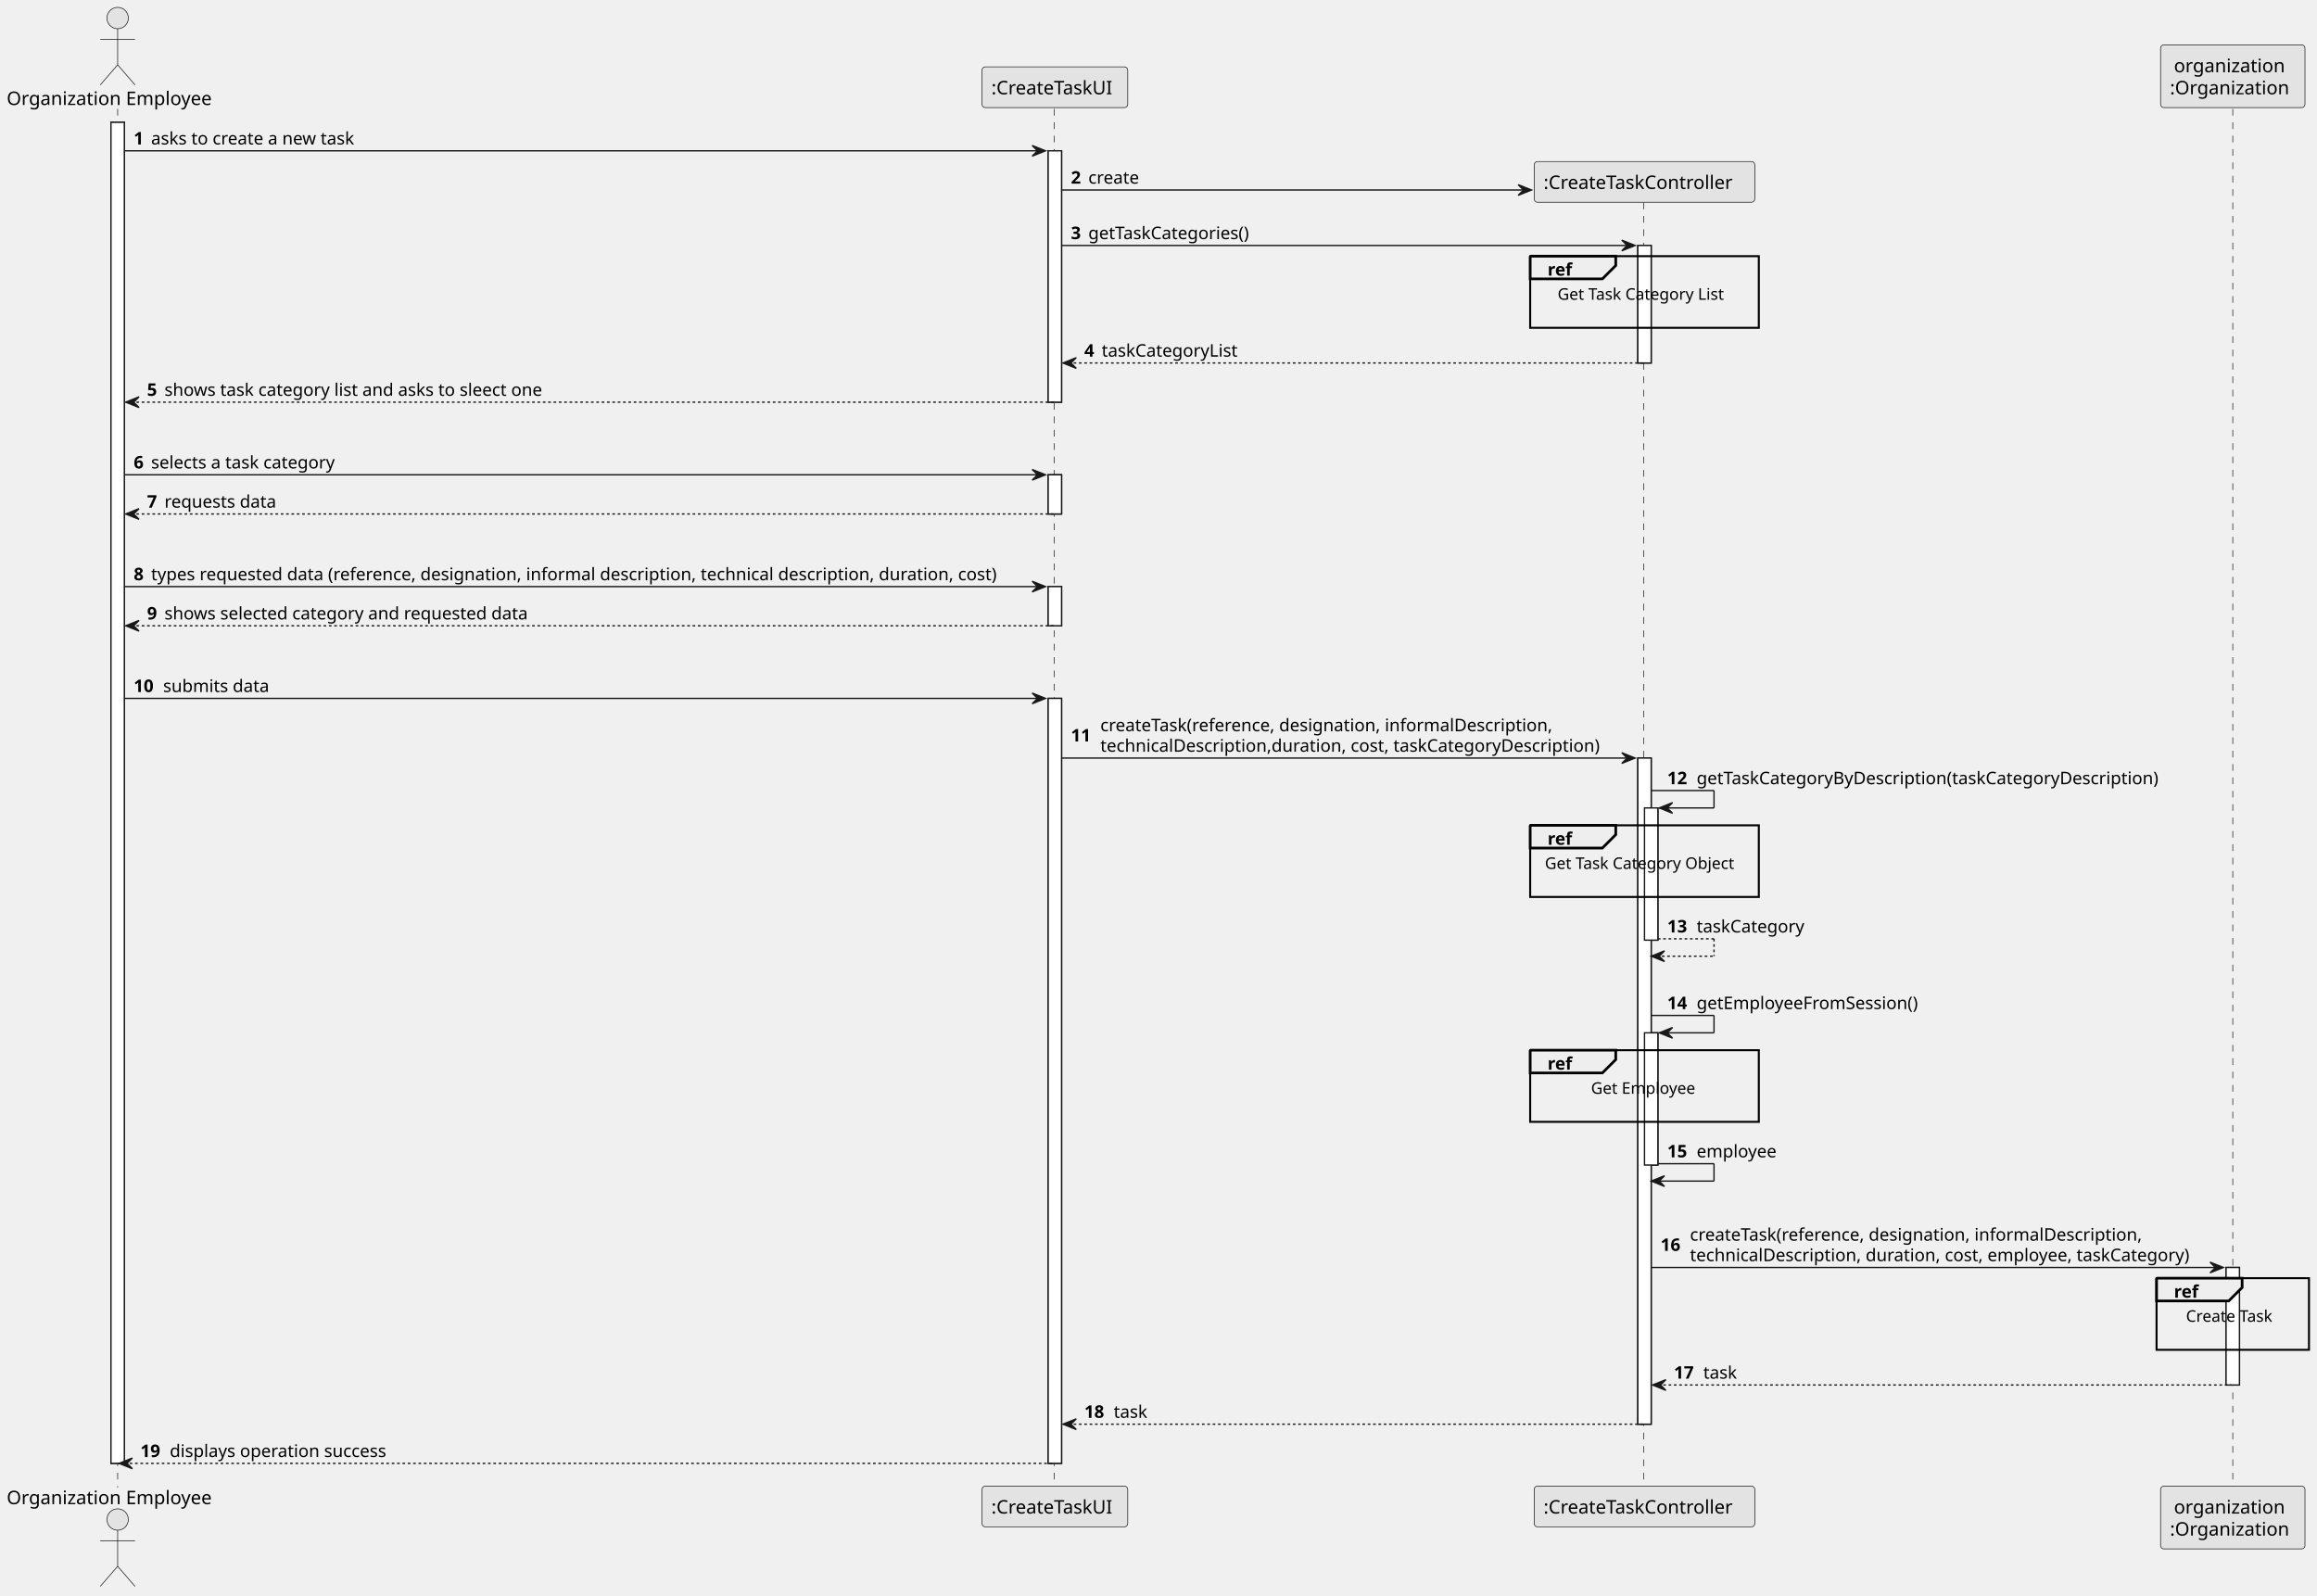
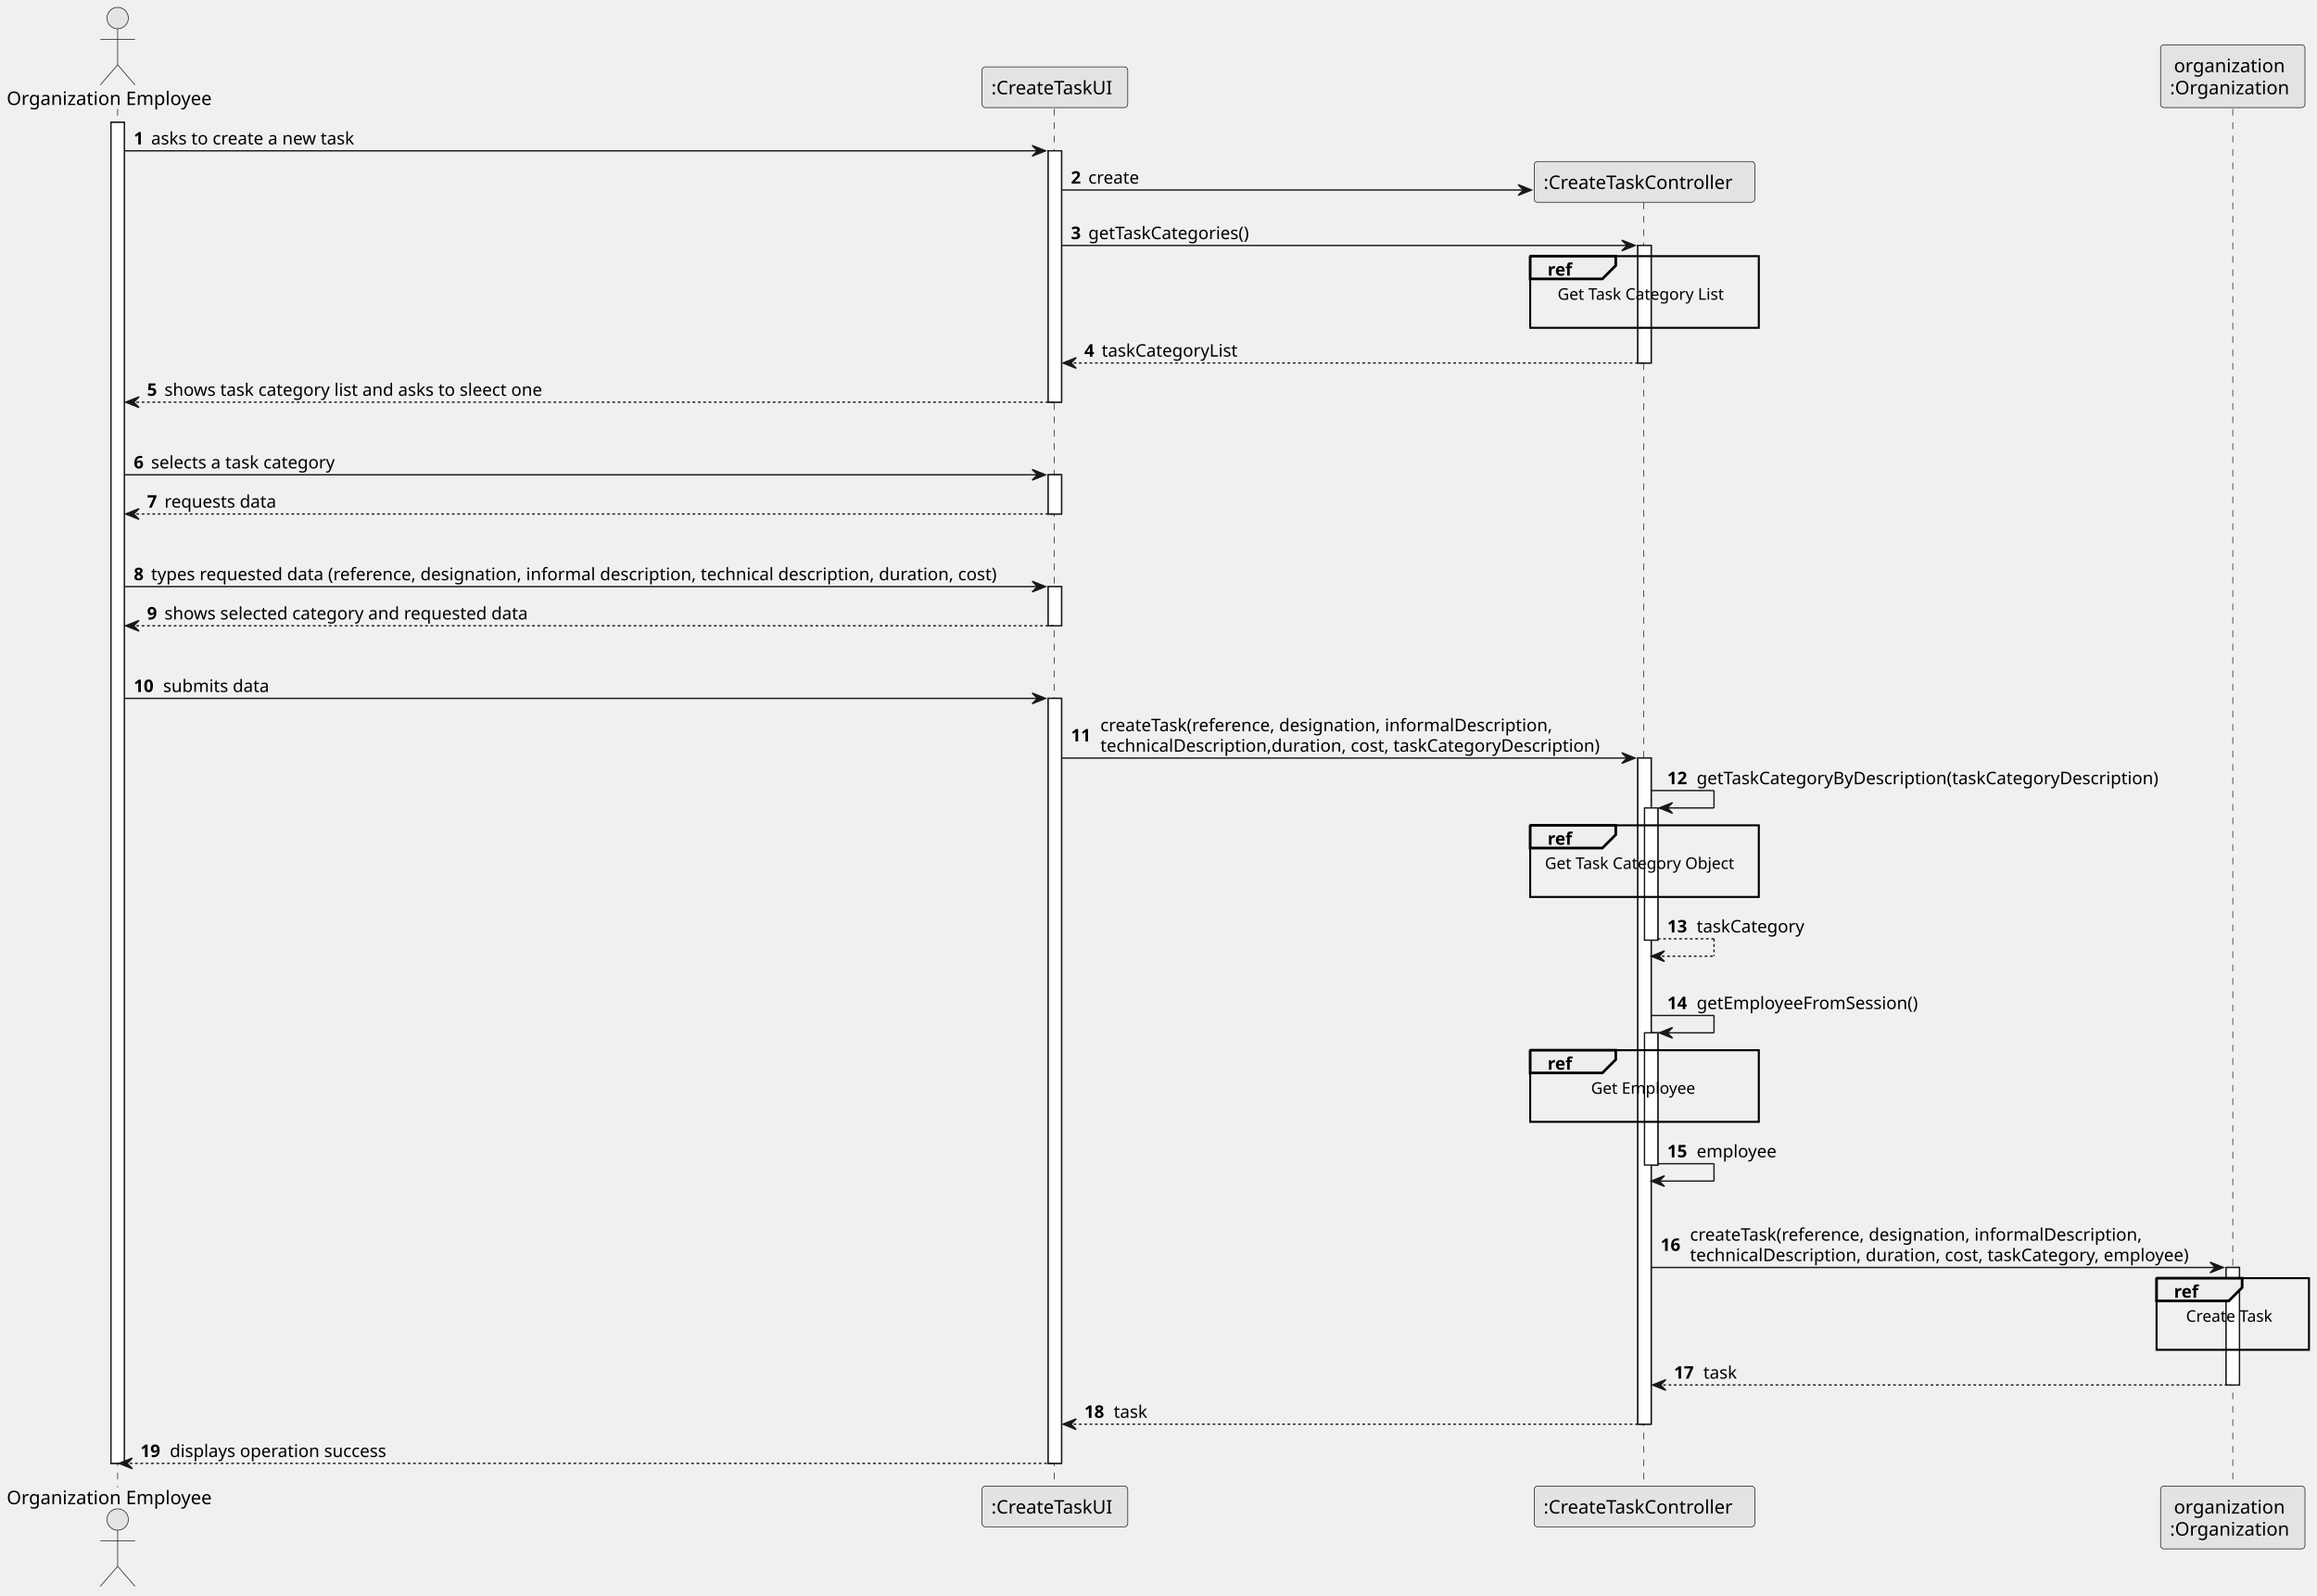
<svg xmlns="http://www.w3.org/2000/svg" contentStyleType="text/css" height="1193px" preserveAspectRatio="none" style="width:1733px;height:1193px;background:#FFFFFF;" version="1.1" viewBox="0 0 1733 1193" width="1733px" zoomAndPan="magnify">
  <defs />
  <g>
    <rect fill="#FFFFFF" height="1003.004" style="stroke:#181818;stroke-width:1.0;" width="10" x="83" y="91.488" />
    <rect fill="#FFFFFF" height="187.996" style="stroke:#181818;stroke-width:1.0;" width="10" x="784" y="112.799" />
    <rect fill="#FFFFFF" height="29.311" style="stroke:#181818;stroke-width:1.0;" width="10" x="784" y="355.106" />
    <rect fill="#FFFFFF" height="29.311" style="stroke:#181818;stroke-width:1.0;" width="10" x="784" y="438.727" />
    <rect fill="#FFFFFF" height="572.144" style="stroke:#181818;stroke-width:1.0;" width="10" x="784" y="522.348" />
    <rect fill="#FFFFFF" height="87.887" style="stroke:#181818;stroke-width:1.0;" width="10" x="1225" y="183.598" />
    <rect fill="#FFFFFF" height="498.213" style="stroke:#181818;stroke-width:1.0;" width="10" x="1225" y="566.969" />
    <rect fill="#FFFFFF" height="98.887" style="stroke:#181818;stroke-width:1.0;" width="10" x="1230" y="604.279" />
    <rect fill="#FFFFFF" height="98.887" style="stroke:#181818;stroke-width:1.0;" width="10" x="1230" y="772.477" />
    <rect fill="#FFFFFF" height="87.887" style="stroke:#181818;stroke-width:1.0;" width="10" x="1665" y="947.984" />
    <line style="stroke:#181818;stroke-width:0.5;stroke-dasharray:5.0,5.0;" x1="88" x2="88" y1="81.488" y2="1112.492" />
    <line style="stroke:#181818;stroke-width:0.5;stroke-dasharray:5.0,5.0;" x1="788.5" x2="788.5" y1="81.488" y2="1112.492" />
    <line style="stroke:#181818;stroke-width:0.5;stroke-dasharray:5.0,5.0;" x1="1229.5" x2="1229.5" y1="151.543" y2="1112.492" />
    <line style="stroke:#181818;stroke-width:0.5;stroke-dasharray:5.0,5.0;" x1="1670" x2="1670" y1="81.488" y2="1112.492" />
    <text fill="#000000" font-family="sans-serif" font-size="14" lengthAdjust="spacing" textLength="160" x="5" y="78.535">Organization Employee</text>
    <ellipse cx="88" cy="13.5" fill="#E3E3E3" rx="8" ry="8" style="stroke:#181818;stroke-width:0.5;" />
    <path d="M88,21.5 L88,48.5 M75,29.5 L101,29.5 M88,48.5 L75,63.5 M88,48.5 L101,63.5 " fill="none" style="stroke:#181818;stroke-width:0.5;" />
    <text fill="#000000" font-family="sans-serif" font-size="14" lengthAdjust="spacing" textLength="160" x="5" y="1125.027">Organization Employee</text>
    <ellipse cx="88" cy="1136.48" fill="#E3E3E3" rx="8" ry="8" style="stroke:#181818;stroke-width:0.5;" />
    <path d="M88,1144.48 L88,1171.48 M75,1152.48 L101,1152.48 M88,1171.48 L75,1186.48 M88,1171.48 L101,1186.48 " fill="none" style="stroke:#181818;stroke-width:0.5;" />
    <rect fill="#E3E3E3" height="30.488" rx="2.5" ry="2.5" style="stroke:#181818;stroke-width:0.5;" width="109" x="734.5" y="50" />
    <text fill="#000000" font-family="sans-serif" font-size="14" lengthAdjust="spacing" textLength="95" x="741.5" y="70.535">:CreateTaskUI</text>
    <rect fill="#E3E3E3" height="30.488" rx="2.5" ry="2.5" style="stroke:#181818;stroke-width:0.5;" width="109" x="734.5" y="1111.492" />
    <text fill="#000000" font-family="sans-serif" font-size="14" lengthAdjust="spacing" textLength="95" x="741.5" y="1132.027">:CreateTaskUI</text>
    <rect fill="#E3E3E3" height="30.488" rx="2.5" ry="2.5" style="stroke:#181818;stroke-width:0.5;" width="165" x="1147.5" y="1111.492" />
    <text fill="#000000" font-family="sans-serif" font-size="14" lengthAdjust="spacing" textLength="151" x="1154.5" y="1132.027">:CreateTaskController</text>
    <rect fill="#E3E3E3" height="46.977" rx="2.5" ry="2.5" style="stroke:#181818;stroke-width:0.5;" width="108" x="1616" y="33.512" />
    <text fill="#000000" font-family="sans-serif" font-size="14" lengthAdjust="spacing" textLength="88" x="1626" y="54.047">organization</text>
    <text fill="#000000" font-family="sans-serif" font-size="14" lengthAdjust="spacing" textLength="94" x="1623" y="70.535">:Organization</text>
    <rect fill="#E3E3E3" height="46.977" rx="2.5" ry="2.5" style="stroke:#181818;stroke-width:0.5;" width="108" x="1616" y="1111.492" />
    <text fill="#000000" font-family="sans-serif" font-size="14" lengthAdjust="spacing" textLength="88" x="1626" y="1132.027">organization</text>
    <text fill="#000000" font-family="sans-serif" font-size="14" lengthAdjust="spacing" textLength="94" x="1623" y="1148.516">:Organization</text>
    <rect fill="#FFFFFF" height="1003.004" style="stroke:#181818;stroke-width:1.0;" width="10" x="83" y="91.488" />
    <rect fill="#FFFFFF" height="187.996" style="stroke:#181818;stroke-width:1.0;" width="10" x="784" y="112.799" />
    <rect fill="#FFFFFF" height="29.311" style="stroke:#181818;stroke-width:1.0;" width="10" x="784" y="355.106" />
    <rect fill="#FFFFFF" height="29.311" style="stroke:#181818;stroke-width:1.0;" width="10" x="784" y="438.727" />
    <rect fill="#FFFFFF" height="572.144" style="stroke:#181818;stroke-width:1.0;" width="10" x="784" y="522.348" />
    <rect fill="#FFFFFF" height="87.887" style="stroke:#181818;stroke-width:1.0;" width="10" x="1225" y="183.598" />
    <rect fill="#FFFFFF" height="498.213" style="stroke:#181818;stroke-width:1.0;" width="10" x="1225" y="566.969" />
    <rect fill="#FFFFFF" height="98.887" style="stroke:#181818;stroke-width:1.0;" width="10" x="1230" y="604.279" />
    <rect fill="#FFFFFF" height="98.887" style="stroke:#181818;stroke-width:1.0;" width="10" x="1230" y="772.477" />
    <rect fill="#FFFFFF" height="87.887" style="stroke:#181818;stroke-width:1.0;" width="10" x="1665" y="947.984" />
    <polygon fill="#181818" points="772,108.799,782,112.799,772,116.799,776,112.799" style="stroke:#181818;stroke-width:1.0;" />
    <line style="stroke:#181818;stroke-width:1.0;" x1="93" x2="778" y1="112.799" y2="112.799" />
    <text fill="#000000" font-family="sans-serif" font-size="13" font-weight="bold" lengthAdjust="spacing" textLength="9" x="100" y="108.057">1</text>
    <text fill="#000000" font-family="sans-serif" font-size="13" lengthAdjust="spacing" textLength="159" x="113" y="108.057">asks to create a new task</text>
    <polygon fill="#181818" points="1135.5,138.109,1145.5,142.109,1135.5,146.109,1139.5,142.109" style="stroke:#181818;stroke-width:1.0;" />
    <line style="stroke:#181818;stroke-width:1.0;" x1="794" x2="1141.5" y1="142.109" y2="142.109" />
    <text fill="#000000" font-family="sans-serif" font-size="13" font-weight="bold" lengthAdjust="spacing" textLength="9" x="801" y="137.367">2</text>
    <text fill="#000000" font-family="sans-serif" font-size="13" lengthAdjust="spacing" textLength="38" x="814" y="137.367">create</text>
    <rect fill="#E3E3E3" height="30.488" rx="2.5" ry="2.5" style="stroke:#181818;stroke-width:0.5;" width="165" x="1147.5" y="120.799" />
    <text fill="#000000" font-family="sans-serif" font-size="14" lengthAdjust="spacing" textLength="151" x="1154.5" y="141.334">:CreateTaskController</text>
    <polygon fill="#181818" points="1213,179.598,1223,183.598,1213,187.598,1217,183.598" style="stroke:#181818;stroke-width:1.0;" />
    <line style="stroke:#181818;stroke-width:1.0;" x1="794" x2="1219" y1="183.598" y2="183.598" />
    <text fill="#000000" font-family="sans-serif" font-size="13" font-weight="bold" lengthAdjust="spacing" textLength="9" x="801" y="178.856">3</text>
    <text fill="#000000" font-family="sans-serif" font-size="13" lengthAdjust="spacing" textLength="125" x="814" y="178.856">getTaskCategories()</text>
    <rect fill="none" height="53.576" style="stroke:#000000;stroke-width:1.5;" width="171" x="1144.5" y="191.598" />
    <path d="M1144.5,191.598 L1208.5,191.598 L1208.5,198.598 L1198.5,208.598 L1144.5,208.598 L1144.5,191.598 " fill="#EEEEEE" style="stroke:#000000;stroke-width:2.0;" />
    <text fill="#000000" font-family="sans-serif" font-size="13" font-weight="bold" lengthAdjust="spacing" textLength="19" x="1157.5" y="206.166">ref</text>
    <text fill="#000000" font-family="sans-serif" font-size="12" lengthAdjust="spacing" textLength="130" x="1165" y="224.199">Get Task Category List</text>
    <text fill="#000000" font-family="sans-serif" font-size="12" lengthAdjust="spacing" textLength="4" x="1228" y="238.332"> </text>
    <polygon fill="#181818" points="805,267.484,795,271.484,805,275.484,801,271.484" style="stroke:#181818;stroke-width:1.0;" />
    <line style="stroke:#181818;stroke-width:1.0;stroke-dasharray:2.0,2.0;" x1="799" x2="1229" y1="271.484" y2="271.484" />
    <text fill="#000000" font-family="sans-serif" font-size="13" font-weight="bold" lengthAdjust="spacing" textLength="9" x="811" y="266.742">4</text>
    <text fill="#000000" font-family="sans-serif" font-size="13" lengthAdjust="spacing" textLength="106" x="824" y="266.742">taskCategoryList</text>
    <polygon fill="#181818" points="104,296.795,94,300.795,104,304.795,100,300.795" style="stroke:#181818;stroke-width:1.0;" />
    <line style="stroke:#181818;stroke-width:1.0;stroke-dasharray:2.0,2.0;" x1="98" x2="788" y1="300.795" y2="300.795" />
    <text fill="#000000" font-family="sans-serif" font-size="13" font-weight="bold" lengthAdjust="spacing" textLength="9" x="110" y="296.053">5</text>
    <text fill="#000000" font-family="sans-serif" font-size="13" lengthAdjust="spacing" textLength="298" x="123" y="296.053">shows task category list and asks to sleect one</text>
    <polygon fill="#181818" points="772,351.106,782,355.106,772,359.106,776,355.106" style="stroke:#181818;stroke-width:1.0;" />
    <line style="stroke:#181818;stroke-width:1.0;" x1="93" x2="778" y1="355.106" y2="355.106" />
    <text fill="#000000" font-family="sans-serif" font-size="13" font-weight="bold" lengthAdjust="spacing" textLength="9" x="100" y="350.363">6</text>
    <text fill="#000000" font-family="sans-serif" font-size="13" lengthAdjust="spacing" textLength="144" x="113" y="350.363">selects a task category</text>
    <polygon fill="#181818" points="104,380.416,94,384.416,104,388.416,100,384.416" style="stroke:#181818;stroke-width:1.0;" />
    <line style="stroke:#181818;stroke-width:1.0;stroke-dasharray:2.0,2.0;" x1="98" x2="788" y1="384.416" y2="384.416" />
    <text fill="#000000" font-family="sans-serif" font-size="13" font-weight="bold" lengthAdjust="spacing" textLength="9" x="110" y="379.674">7</text>
    <text fill="#000000" font-family="sans-serif" font-size="13" lengthAdjust="spacing" textLength="85" x="123" y="379.674">requests data</text>
    <polygon fill="#181818" points="772,434.727,782,438.727,772,442.727,776,438.727" style="stroke:#181818;stroke-width:1.0;" />
    <line style="stroke:#181818;stroke-width:1.0;" x1="93" x2="778" y1="438.727" y2="438.727" />
    <text fill="#000000" font-family="sans-serif" font-size="13" font-weight="bold" lengthAdjust="spacing" textLength="9" x="100" y="433.984">8</text>
    <text fill="#000000" font-family="sans-serif" font-size="13" lengthAdjust="spacing" textLength="659" x="113" y="433.984">types requested data (reference, designation,  informal description, technical description, duration, cost)</text>
    <polygon fill="#181818" points="104,464.037,94,468.037,104,472.037,100,468.037" style="stroke:#181818;stroke-width:1.0;" />
    <line style="stroke:#181818;stroke-width:1.0;stroke-dasharray:2.0,2.0;" x1="98" x2="788" y1="468.037" y2="468.037" />
    <text fill="#000000" font-family="sans-serif" font-size="13" font-weight="bold" lengthAdjust="spacing" textLength="9" x="110" y="463.295">9</text>
    <text fill="#000000" font-family="sans-serif" font-size="13" lengthAdjust="spacing" textLength="278" x="123" y="463.295">shows selected category and requested data</text>
    <polygon fill="#181818" points="772,518.348,782,522.348,772,526.348,776,522.348" style="stroke:#181818;stroke-width:1.0;" />
    <line style="stroke:#181818;stroke-width:1.0;" x1="93" x2="778" y1="522.348" y2="522.348" />
    <text fill="#000000" font-family="sans-serif" font-size="13" font-weight="bold" lengthAdjust="spacing" textLength="18" x="100" y="517.606">10</text>
    <text fill="#000000" font-family="sans-serif" font-size="13" lengthAdjust="spacing" textLength="82" x="122" y="517.606">submits data</text>
    <polygon fill="#181818" points="1213,562.969,1223,566.969,1213,570.969,1217,566.969" style="stroke:#181818;stroke-width:1.0;" />
    <line style="stroke:#181818;stroke-width:1.0;" x1="794" x2="1219" y1="566.969" y2="566.969" />
    <text fill="#000000" font-family="sans-serif" font-size="13" font-weight="bold" lengthAdjust="spacing" textLength="18" x="801" y="554.571">11</text>
    <text fill="#000000" font-family="sans-serif" font-size="13" lengthAdjust="spacing" textLength="350" x="823" y="546.916">createTask(reference, designation, informalDescription,</text>
    <text fill="#000000" font-family="sans-serif" font-size="13" lengthAdjust="spacing" textLength="390" x="823" y="562.227">technicalDescription,duration, cost, taskCategoryDescription)</text>
    <line style="stroke:#181818;stroke-width:1.0;" x1="1235" x2="1282" y1="591.279" y2="591.279" />
    <line style="stroke:#181818;stroke-width:1.0;" x1="1282" x2="1282" y1="591.279" y2="604.279" />
    <line style="stroke:#181818;stroke-width:1.0;" x1="1241" x2="1282" y1="604.279" y2="604.279" />
    <polygon fill="#181818" points="1251,600.279,1241,604.279,1251,608.279,1247,604.279" style="stroke:#181818;stroke-width:1.0;" />
    <text fill="#000000" font-family="sans-serif" font-size="13" font-weight="bold" lengthAdjust="spacing" textLength="18" x="1247" y="586.537">12</text>
    <text fill="#000000" font-family="sans-serif" font-size="13" lengthAdjust="spacing" textLength="357" x="1269" y="586.537">getTaskCategoryByDescription(taskCategoryDescription)</text>
    <rect fill="none" height="53.576" style="stroke:#000000;stroke-width:1.5;" width="171" x="1144.5" y="617.279" />
    <path d="M1144.5,617.279 L1208.5,617.279 L1208.5,624.279 L1198.5,634.279 L1144.5,634.279 L1144.5,617.279 " fill="#EEEEEE" style="stroke:#000000;stroke-width:2.0;" />
    <text fill="#000000" font-family="sans-serif" font-size="13" font-weight="bold" lengthAdjust="spacing" textLength="19" x="1157.5" y="631.848">ref</text>
    <text fill="#000000" font-family="sans-serif" font-size="12" lengthAdjust="spacing" textLength="149" x="1155.5" y="649.881">Get Task Category Object</text>
    <text fill="#000000" font-family="sans-serif" font-size="12" lengthAdjust="spacing" textLength="4" x="1228" y="664.014"> </text>
    <line style="stroke:#181818;stroke-width:1.0;stroke-dasharray:2.0,2.0;" x1="1240" x2="1282" y1="702.166" y2="702.166" />
    <line style="stroke:#181818;stroke-width:1.0;stroke-dasharray:2.0,2.0;" x1="1282" x2="1282" y1="702.166" y2="715.166" />
    <line style="stroke:#181818;stroke-width:1.0;stroke-dasharray:2.0,2.0;" x1="1235" x2="1282" y1="715.166" y2="715.166" />
    <polygon fill="#181818" points="1245,711.166,1235,715.166,1245,719.166,1241,715.166" style="stroke:#181818;stroke-width:1.0;" />
    <text fill="#000000" font-family="sans-serif" font-size="13" font-weight="bold" lengthAdjust="spacing" textLength="18" x="1247" y="697.424">13</text>
    <text fill="#000000" font-family="sans-serif" font-size="13" lengthAdjust="spacing" textLength="83" x="1269" y="697.424">taskCategory</text>
    <line style="stroke:#181818;stroke-width:1.0;" x1="1235" x2="1282" y1="759.477" y2="759.477" />
    <line style="stroke:#181818;stroke-width:1.0;" x1="1282" x2="1282" y1="759.477" y2="772.477" />
    <line style="stroke:#181818;stroke-width:1.0;" x1="1241" x2="1282" y1="772.477" y2="772.477" />
    <polygon fill="#181818" points="1251,768.477,1241,772.477,1251,776.477,1247,772.477" style="stroke:#181818;stroke-width:1.0;" />
    <text fill="#000000" font-family="sans-serif" font-size="13" font-weight="bold" lengthAdjust="spacing" textLength="18" x="1247" y="754.734">14</text>
    <text fill="#000000" font-family="sans-serif" font-size="13" lengthAdjust="spacing" textLength="168" x="1269" y="754.734">getEmployeeFromSession()</text>
    <rect fill="none" height="53.576" style="stroke:#000000;stroke-width:1.5;" width="171" x="1144.5" y="785.477" />
    <path d="M1144.5,785.477 L1208.5,785.477 L1208.5,792.477 L1198.5,802.477 L1144.5,802.477 L1144.5,785.477 " fill="#EEEEEE" style="stroke:#000000;stroke-width:2.0;" />
    <text fill="#000000" font-family="sans-serif" font-size="13" font-weight="bold" lengthAdjust="spacing" textLength="19" x="1157.5" y="800.045">ref</text>
    <text fill="#000000" font-family="sans-serif" font-size="12" lengthAdjust="spacing" textLength="80" x="1190" y="818.078">Get Employee</text>
    <text fill="#000000" font-family="sans-serif" font-size="12" lengthAdjust="spacing" textLength="4" x="1228" y="832.211"> </text>
    <line style="stroke:#181818;stroke-width:1.0;" x1="1240" x2="1282" y1="870.363" y2="870.363" />
    <line style="stroke:#181818;stroke-width:1.0;" x1="1282" x2="1282" y1="870.363" y2="883.363" />
    <line style="stroke:#181818;stroke-width:1.0;" x1="1235" x2="1282" y1="883.363" y2="883.363" />
    <polygon fill="#181818" points="1245,879.363,1235,883.363,1245,887.363,1241,883.363" style="stroke:#181818;stroke-width:1.0;" />
    <text fill="#000000" font-family="sans-serif" font-size="13" font-weight="bold" lengthAdjust="spacing" textLength="18" x="1247" y="865.621">15</text>
    <text fill="#000000" font-family="sans-serif" font-size="13" lengthAdjust="spacing" textLength="60" x="1269" y="865.621">employee</text>
    <polygon fill="#181818" points="1653,943.984,1663,947.984,1653,951.984,1657,947.984" style="stroke:#181818;stroke-width:1.0;" />
    <line style="stroke:#181818;stroke-width:1.0;" x1="1235" x2="1659" y1="947.984" y2="947.984" />
    <text fill="#000000" font-family="sans-serif" font-size="13" font-weight="bold" lengthAdjust="spacing" textLength="18" x="1242" y="935.587">16</text>
    <text fill="#000000" font-family="sans-serif" font-size="13" lengthAdjust="spacing" textLength="350" x="1264" y="927.932">createTask(reference, designation, informalDescription,</text>
-     <text fill="#000000" font-family="sans-serif" font-size="13" lengthAdjust="spacing" textLength="389" x="1264" y="943.242">technicalDescription, duration, cost, employee, taskCategory)</text>
+     <text fill="#000000" font-family="sans-serif" font-size="13" lengthAdjust="spacing" textLength="389" x="1264" y="943.242">technicalDescription, duration, cost, taskCategory, employee)</text>
    <rect fill="none" height="53.576" style="stroke:#000000;stroke-width:1.5;" width="114" x="1613" y="955.984" />
    <path d="M1613,955.984 L1677,955.984 L1677,962.984 L1667,972.984 L1613,972.984 L1613,955.984 " fill="#EEEEEE" style="stroke:#000000;stroke-width:2.0;" />
    <text fill="#000000" font-family="sans-serif" font-size="13" font-weight="bold" lengthAdjust="spacing" textLength="19" x="1626" y="970.553">ref</text>
    <text fill="#000000" font-family="sans-serif" font-size="12" lengthAdjust="spacing" textLength="70" x="1635" y="988.586">Create Task</text>
    <text fill="#000000" font-family="sans-serif" font-size="12" lengthAdjust="spacing" textLength="4" x="1668" y="1002.719"> </text>
    <polygon fill="#181818" points="1246,1031.871,1236,1035.871,1246,1039.871,1242,1035.871" style="stroke:#181818;stroke-width:1.0;" />
    <line style="stroke:#181818;stroke-width:1.0;stroke-dasharray:2.0,2.0;" x1="1240" x2="1669" y1="1035.871" y2="1035.871" />
    <text fill="#000000" font-family="sans-serif" font-size="13" font-weight="bold" lengthAdjust="spacing" textLength="18" x="1252" y="1031.129">17</text>
    <text fill="#000000" font-family="sans-serif" font-size="13" lengthAdjust="spacing" textLength="27" x="1274" y="1031.129">task</text>
    <polygon fill="#181818" points="805,1061.182,795,1065.182,805,1069.182,801,1065.182" style="stroke:#181818;stroke-width:1.0;" />
    <line style="stroke:#181818;stroke-width:1.0;stroke-dasharray:2.0,2.0;" x1="799" x2="1229" y1="1065.182" y2="1065.182" />
    <text fill="#000000" font-family="sans-serif" font-size="13" font-weight="bold" lengthAdjust="spacing" textLength="18" x="811" y="1060.439">18</text>
    <text fill="#000000" font-family="sans-serif" font-size="13" lengthAdjust="spacing" textLength="27" x="833" y="1060.439">task</text>
    <polygon fill="#181818" points="99,1090.492,89,1094.492,99,1098.492,95,1094.492" style="stroke:#181818;stroke-width:1.0;" />
    <line style="stroke:#181818;stroke-width:1.0;stroke-dasharray:2.0,2.0;" x1="93" x2="788" y1="1094.492" y2="1094.492" />
    <text fill="#000000" font-family="sans-serif" font-size="13" font-weight="bold" lengthAdjust="spacing" textLength="18" x="105" y="1089.75">19</text>
    <text fill="#000000" font-family="sans-serif" font-size="13" lengthAdjust="spacing" textLength="170" x="127" y="1089.75">displays operation success</text>
  </g>
</svg>
